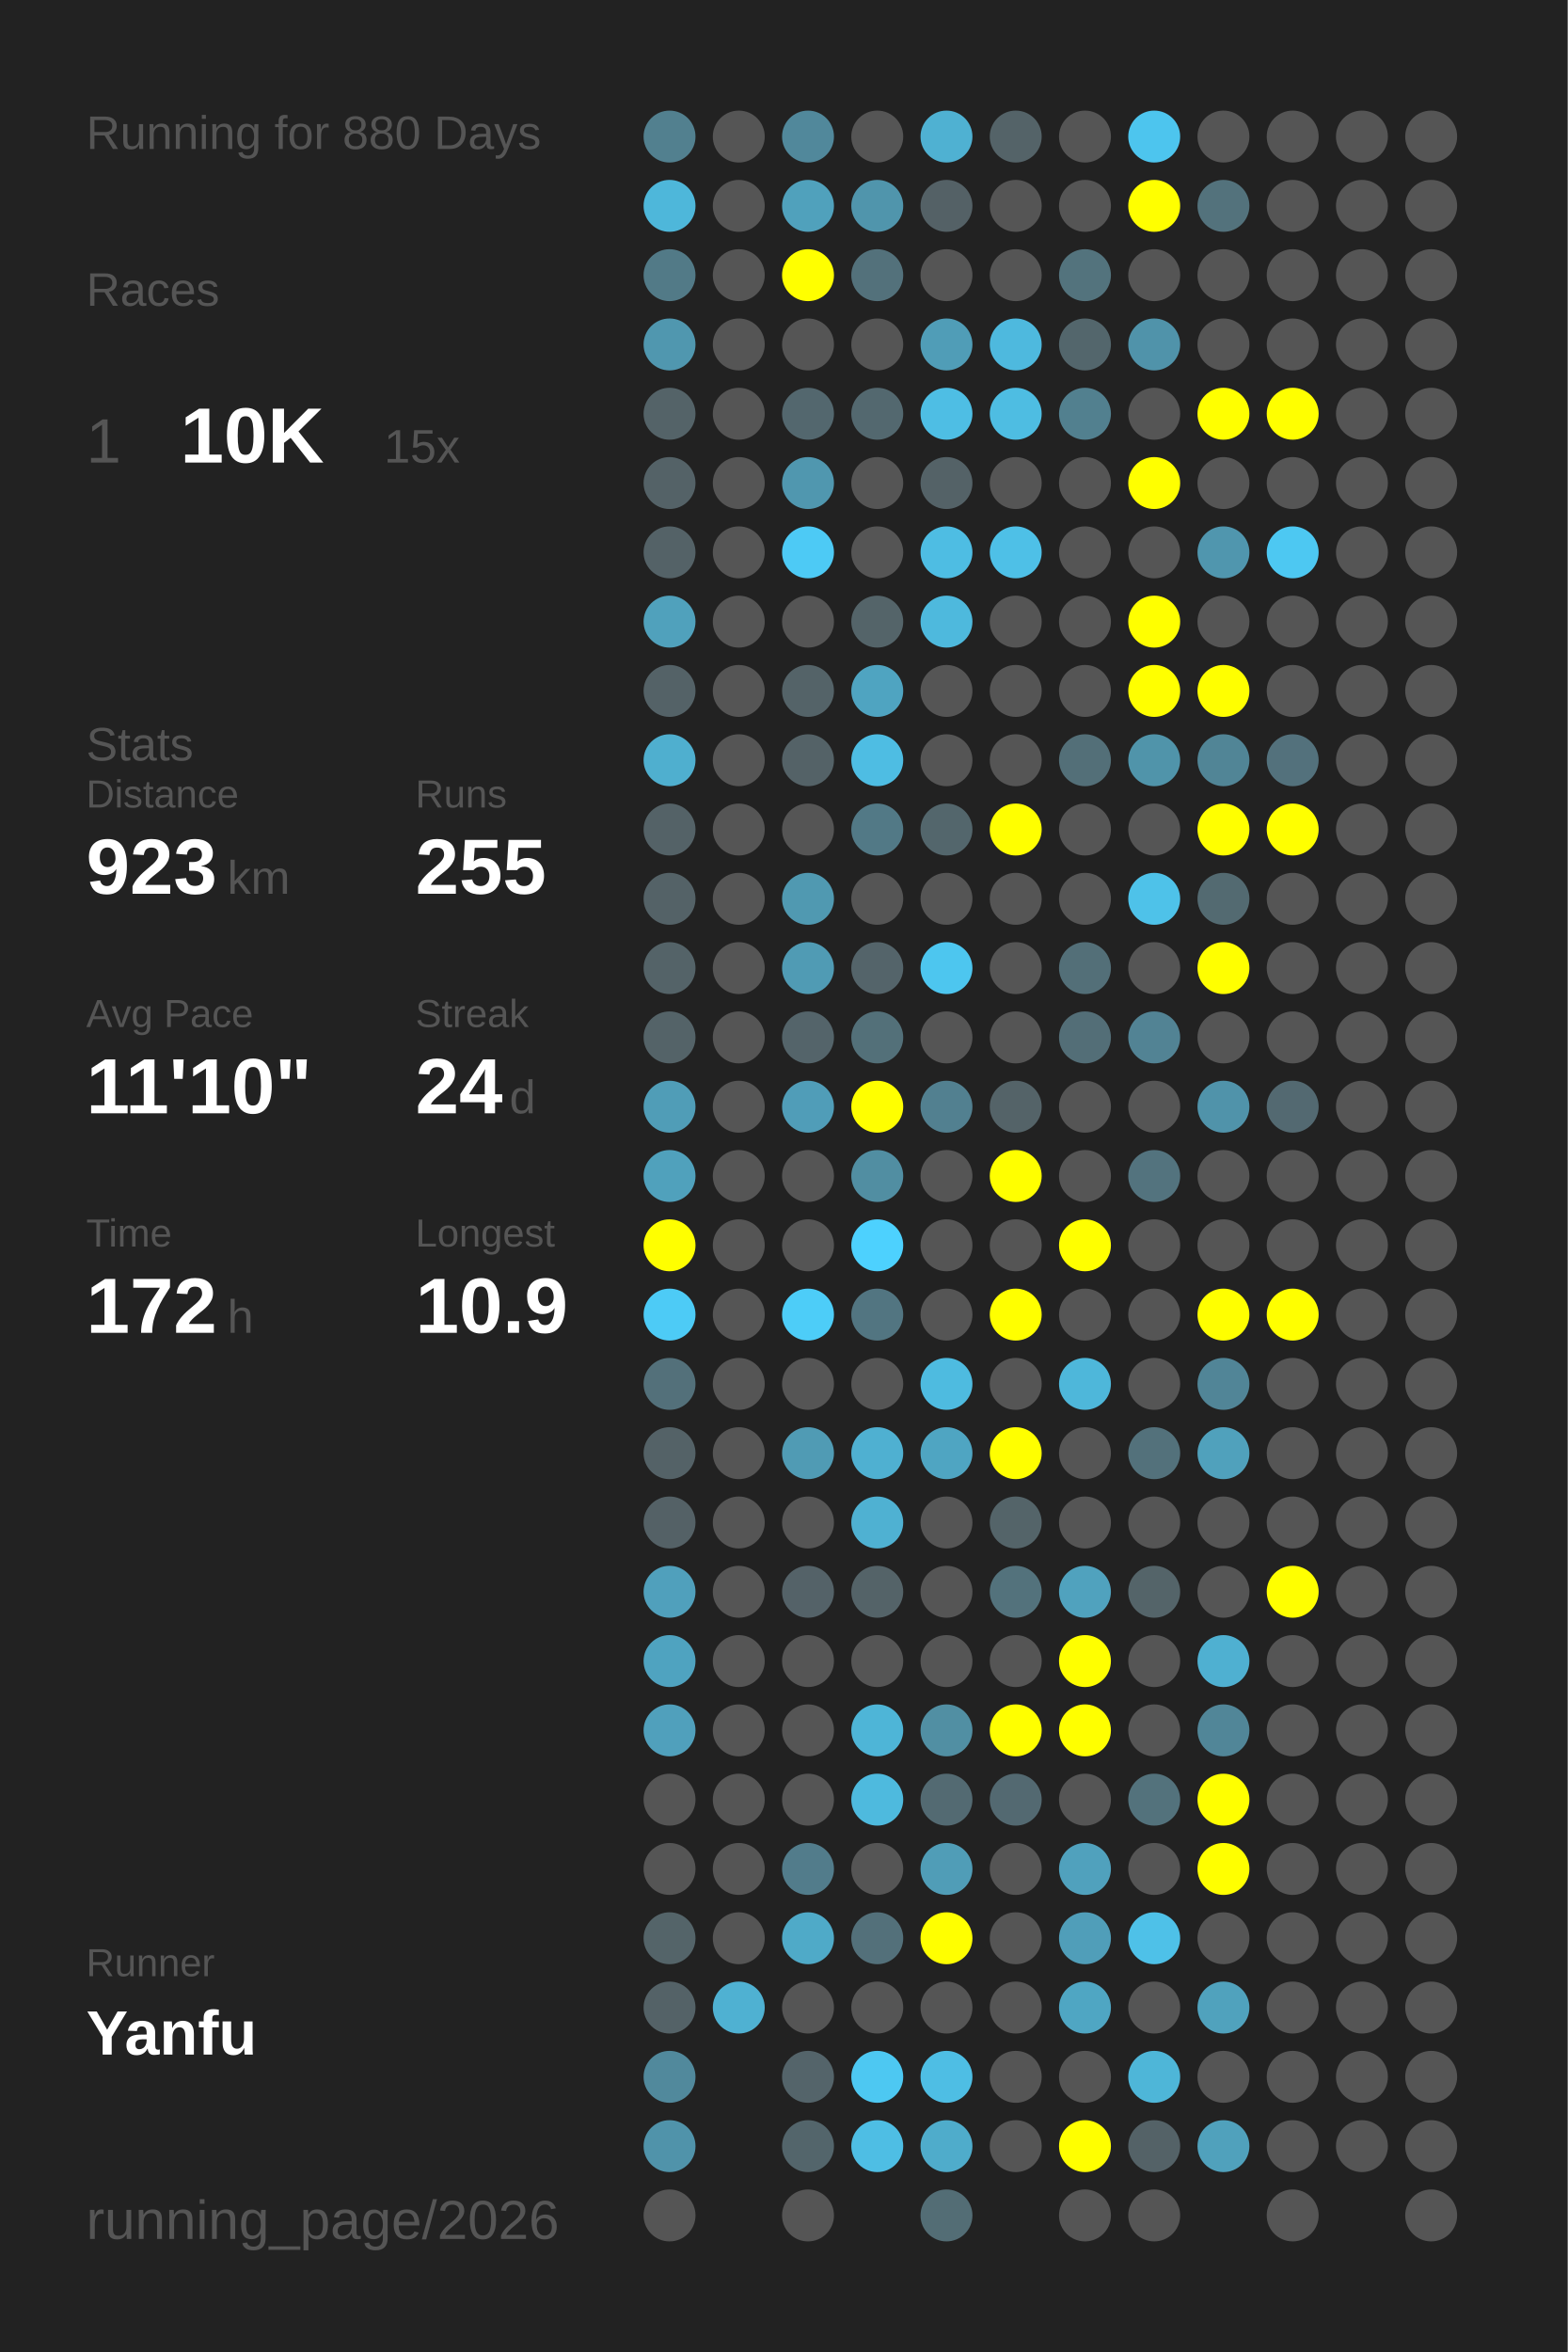
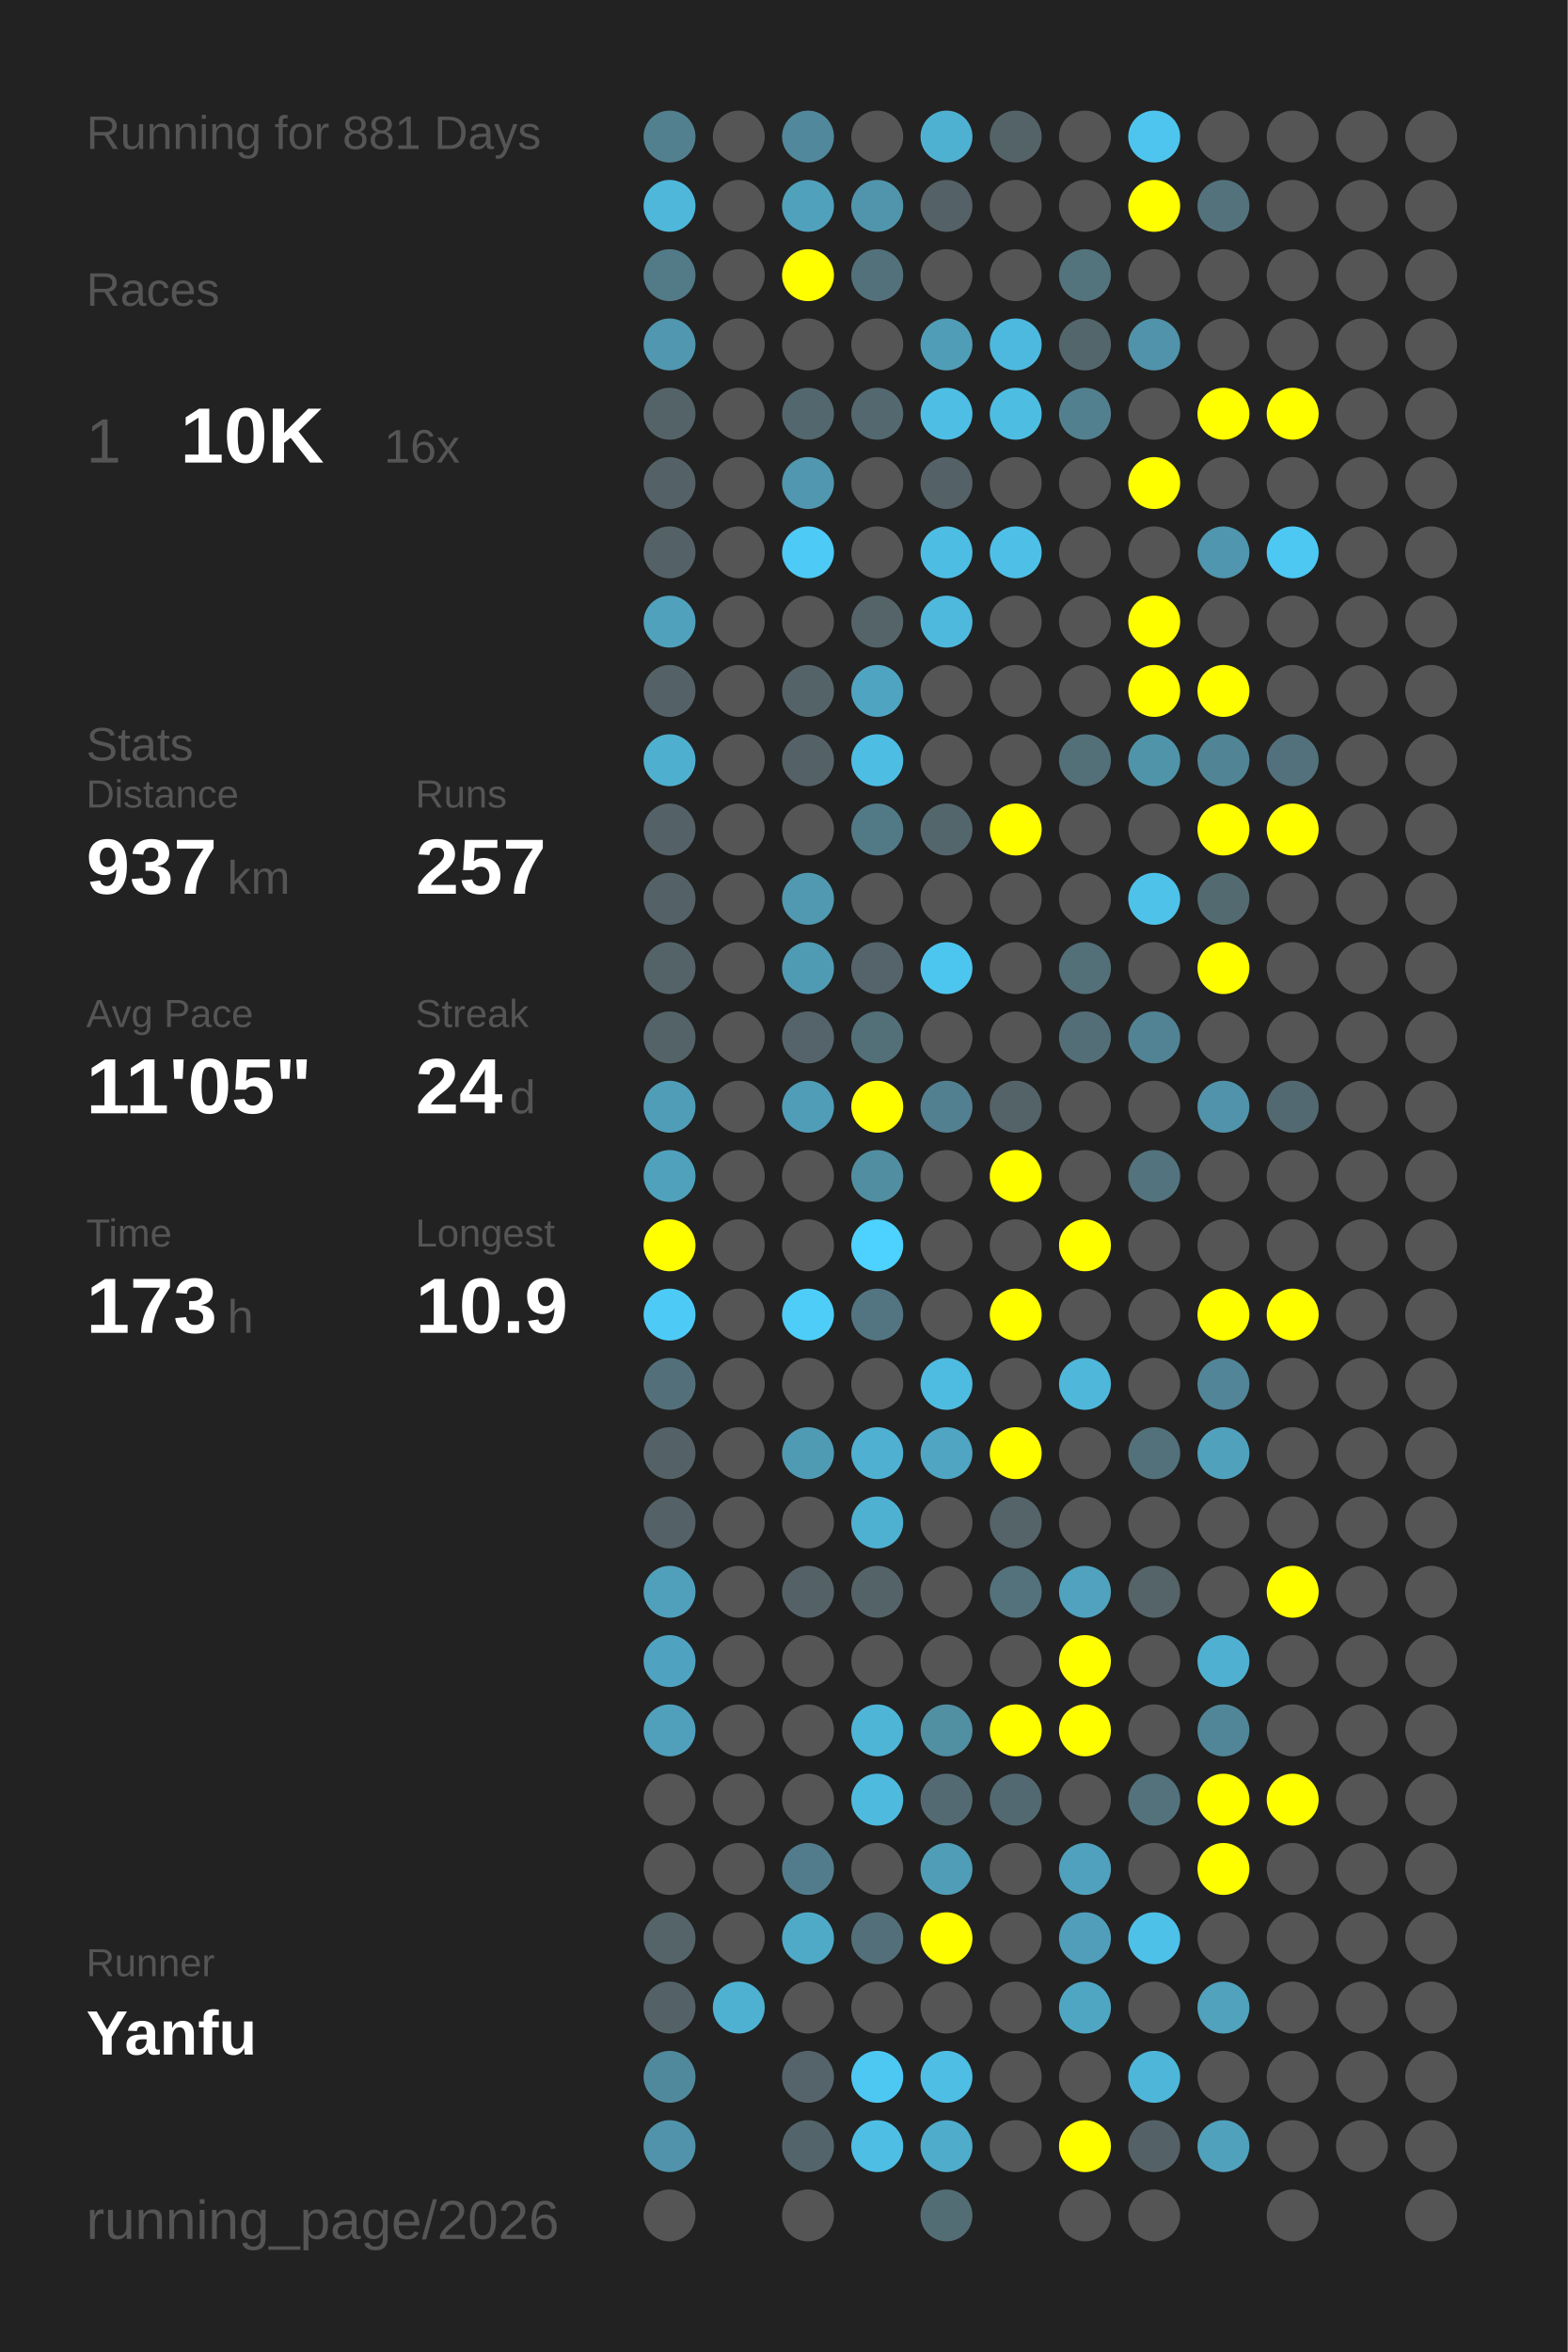
<svg xmlns="http://www.w3.org/2000/svg" baseProfile="full" height="300mm" version="1.1" viewBox="0,0,200,300" width="200mm">
  <defs />
  <rect fill="#222222" height="300" width="200" x="0" y="0" />
-   <text fill="#555555" style="font-size:6px; font-family:Arial;" x="11" y="19">Running for 880 Days</text>
+   <text fill="#555555" style="font-size:6px; font-family:Arial;" x="11" y="19">Running for 881 Days</text>
  <text fill="#555555" style="font-size:6px; font-family:Arial;" x="11" y="39">Races</text>
  <text fill="#555555" style="font-size:8px; font-family:Arial;" x="11" y="59">1</text>
  <text fill="#FFFFFF" style="font-size:10px; font-family:Arial; font-weight:bold;" x="23" y="59">10K</text>
-   <text fill="#555555" style="font-size:6px; font-family:Arial;" x="49" y="59">15x</text>
+   <text fill="#555555" style="font-size:6px; font-family:Arial;" x="49" y="59">16x</text>
  <text fill="#555555" style="font-size:6px; font-family:Arial;" x="11" y="97">Stats</text>
  <text fill="#555555" style="font-size:5px; font-family:Arial;" x="11" y="103">Distance</text>
-   <text fill="#FFFFFF" style="font-size:10px; font-family:Arial; font-weight:bold;" x="11" y="114">923</text>
+   <text fill="#FFFFFF" style="font-size:10px; font-family:Arial; font-weight:bold;" x="11" y="114">937</text>
  <text fill="#555555" style="font-size:6px; font-family:Arial;" x="29" y="114">km</text>
  <text fill="#555555" style="font-size:5px; font-family:Arial;" x="53" y="103">Runs</text>
-   <text fill="#FFFFFF" style="font-size:10px; font-family:Arial; font-weight:bold;" x="53" y="114">255</text>
+   <text fill="#FFFFFF" style="font-size:10px; font-family:Arial; font-weight:bold;" x="53" y="114">257</text>
  <text fill="#555555" style="font-size:5px; font-family:Arial;" x="11" y="131">Avg Pace</text>
-   <text fill="#FFFFFF" style="font-size:10px; font-family:Arial; font-weight:bold;" x="11" y="142">11'10"</text>
+   <text fill="#FFFFFF" style="font-size:10px; font-family:Arial; font-weight:bold;" x="11" y="142">11'05"</text>
  <text fill="#555555" style="font-size:5px; font-family:Arial;" x="53" y="131">Streak</text>
  <text fill="#FFFFFF" style="font-size:10px; font-family:Arial; font-weight:bold;" x="53" y="142">24</text>
  <text fill="#555555" style="font-size:6px; font-family:Arial;" x="65" y="142">d</text>
  <text fill="#555555" style="font-size:5px; font-family:Arial;" x="11" y="159">Time</text>
-   <text fill="#FFFFFF" style="font-size:10px; font-family:Arial; font-weight:bold;" x="11" y="170">172</text>
+   <text fill="#FFFFFF" style="font-size:10px; font-family:Arial; font-weight:bold;" x="11" y="170">173</text>
  <text fill="#555555" style="font-size:6px; font-family:Arial;" x="29" y="170">h</text>
  <text fill="#555555" style="font-size:5px; font-family:Arial;" x="53" y="159">Longest</text>
  <text fill="#FFFFFF" style="font-size:10px; font-family:Arial; font-weight:bold;" x="53" y="170">10.9</text>
  <text fill="#555555" style="font-size:5px; font-family:Arial;" x="11" y="252.065">Runner</text>
  <text fill="#FFFFFF" style="font-size:8px; font-family:Arial; font-weight:bold;" x="11" y="262.065">Yanfu</text>
  <text fill="#555555" style="font-size:7px; font-family:Arial;" x="11" y="285.581">running_page/2026</text>
  <circle cx="85.417" cy="17.419" fill="#52808f" r="3.312" />
  <circle cx="85.417" cy="26.258" fill="#4eb7da" r="3.312" />
  <circle cx="85.417" cy="35.097" fill="#527a87" r="3.312" />
  <circle cx="85.417" cy="43.935" fill="#5097af" r="3.312" />
  <circle cx="85.417" cy="52.774" fill="#546368" r="3.312" />
  <circle cx="85.417" cy="61.613" fill="#546267" r="3.312" />
  <circle cx="85.417" cy="70.452" fill="#546267" r="3.312" />
  <circle cx="85.417" cy="79.29" fill="#50a1bc" r="3.312" />
  <circle cx="85.417" cy="88.129" fill="#546267" r="3.312" />
  <circle cx="85.417" cy="96.968" fill="#4fafcf" r="3.312" />
  <circle cx="85.417" cy="105.806" fill="#546267" r="3.312" />
  <circle cx="85.417" cy="114.645" fill="#546267" r="3.312" />
  <circle cx="85.417" cy="123.484" fill="#546368" r="3.312" />
  <circle cx="85.417" cy="132.323" fill="#546368" r="3.312" />
  <circle cx="85.417" cy="141.161" fill="#509db7" r="3.312" />
  <circle cx="85.417" cy="150" fill="#50a1bc" r="3.312" />
  <circle cx="85.417" cy="158.839" fill="#FFFF00" r="3.312" />
  <circle cx="85.417" cy="167.677" fill="#4dcbf6" r="3.312" />
  <circle cx="85.417" cy="176.516" fill="#53707a" r="3.312" />
  <circle cx="85.417" cy="185.355" fill="#546267" r="3.312" />
  <circle cx="85.417" cy="194.194" fill="#546166" r="3.312" />
  <circle cx="85.417" cy="203.032" fill="#50a0bc" r="3.312" />
  <circle cx="85.417" cy="211.871" fill="#4fa3c0" r="3.312" />
  <circle cx="85.417" cy="220.71" fill="#50a0bc" r="3.312" />
  <circle cx="85.417" cy="229.548" fill="#555555" r="3.312" />
  <circle cx="85.417" cy="238.387" fill="#555555" r="3.312" />
  <circle cx="85.417" cy="247.226" fill="#546469" r="3.312" />
  <circle cx="85.417" cy="256.065" fill="#546267" r="3.312" />
  <circle cx="85.417" cy="264.903" fill="#51899c" r="3.312" />
  <circle cx="85.417" cy="273.742" fill="#5093aa" r="3.312" />
  <circle cx="85.417" cy="282.581" fill="#555555" r="3.312" />
  <circle cx="94.25" cy="17.419" fill="#555555" r="3.312" />
  <circle cx="94.25" cy="26.258" fill="#555555" r="3.312" />
  <circle cx="94.25" cy="35.097" fill="#555555" r="3.312" />
  <circle cx="94.25" cy="43.935" fill="#555555" r="3.312" />
  <circle cx="94.25" cy="52.774" fill="#555555" r="3.312" />
  <circle cx="94.25" cy="61.613" fill="#555555" r="3.312" />
  <circle cx="94.25" cy="70.452" fill="#555555" r="3.312" />
  <circle cx="94.25" cy="79.29" fill="#555555" r="3.312" />
  <circle cx="94.25" cy="88.129" fill="#555555" r="3.312" />
  <circle cx="94.25" cy="96.968" fill="#555555" r="3.312" />
  <circle cx="94.25" cy="105.806" fill="#555555" r="3.312" />
  <circle cx="94.25" cy="114.645" fill="#555555" r="3.312" />
  <circle cx="94.25" cy="123.484" fill="#555555" r="3.312" />
  <circle cx="94.25" cy="132.323" fill="#555555" r="3.312" />
  <circle cx="94.25" cy="141.161" fill="#555555" r="3.312" />
  <circle cx="94.25" cy="150" fill="#555555" r="3.312" />
  <circle cx="94.25" cy="158.839" fill="#555555" r="3.312" />
  <circle cx="94.25" cy="167.677" fill="#555555" r="3.312" />
  <circle cx="94.25" cy="176.516" fill="#555555" r="3.312" />
  <circle cx="94.25" cy="185.355" fill="#555555" r="3.312" />
  <circle cx="94.25" cy="194.194" fill="#555555" r="3.312" />
  <circle cx="94.25" cy="203.032" fill="#555555" r="3.312" />
  <circle cx="94.25" cy="211.871" fill="#555555" r="3.312" />
  <circle cx="94.25" cy="220.71" fill="#555555" r="3.312" />
  <circle cx="94.25" cy="229.548" fill="#555555" r="3.312" />
  <circle cx="94.25" cy="238.387" fill="#555555" r="3.312" />
  <circle cx="94.25" cy="247.226" fill="#555555" r="3.312" />
  <circle cx="94.25" cy="256.065" fill="#4fb1d2" r="3.312" />
  <circle cx="103.083" cy="17.419" fill="#51889b" r="3.312" />
  <circle cx="103.083" cy="26.258" fill="#50a1bc" r="3.312" />
  <circle cx="103.083" cy="35.097" fill="#FFFF00" r="3.312" />
  <circle cx="103.083" cy="43.935" fill="#555555" r="3.312" />
  <circle cx="103.083" cy="52.774" fill="#53676e" r="3.312" />
  <circle cx="103.083" cy="61.613" fill="#5097af" r="3.312" />
  <circle cx="103.083" cy="70.452" fill="#4dcaf5" r="3.312" />
  <circle cx="103.083" cy="79.29" fill="#555555" r="3.312" />
  <circle cx="103.083" cy="88.129" fill="#546368" r="3.312" />
  <circle cx="103.083" cy="96.968" fill="#546267" r="3.312" />
  <circle cx="103.083" cy="105.806" fill="#555555" r="3.312" />
  <circle cx="103.083" cy="114.645" fill="#5099b1" r="3.312" />
  <circle cx="103.083" cy="123.484" fill="#509bb4" r="3.312" />
  <circle cx="103.083" cy="132.323" fill="#54646a" r="3.312" />
  <circle cx="103.083" cy="141.161" fill="#509db8" r="3.312" />
  <circle cx="103.083" cy="150" fill="#555555" r="3.312" />
  <circle cx="103.083" cy="158.839" fill="#555555" r="3.312" />
  <circle cx="103.083" cy="167.677" fill="#4dcdf8" r="3.312" />
  <circle cx="103.083" cy="176.516" fill="#555555" r="3.312" />
  <circle cx="103.083" cy="185.355" fill="#509bb4" r="3.312" />
  <circle cx="103.083" cy="194.194" fill="#555555" r="3.312" />
  <circle cx="103.083" cy="203.032" fill="#546268" r="3.312" />
  <circle cx="103.083" cy="211.871" fill="#555555" r="3.312" />
  <circle cx="103.083" cy="220.71" fill="#555555" r="3.312" />
  <circle cx="103.083" cy="229.548" fill="#555555" r="3.312" />
  <circle cx="103.083" cy="238.387" fill="#527c8b" r="3.312" />
  <circle cx="103.083" cy="247.226" fill="#4faac8" r="3.312" />
  <circle cx="103.083" cy="256.065" fill="#555555" r="3.312" />
  <circle cx="103.083" cy="264.903" fill="#54646a" r="3.312" />
  <circle cx="103.083" cy="273.742" fill="#53656b" r="3.312" />
  <circle cx="103.083" cy="282.581" fill="#555555" r="3.312" />
  <circle cx="111.917" cy="17.419" fill="#555555" r="3.312" />
  <circle cx="111.917" cy="26.258" fill="#5095ac" r="3.312" />
  <circle cx="111.917" cy="35.097" fill="#53717b" r="3.312" />
  <circle cx="111.917" cy="43.935" fill="#555555" r="3.312" />
  <circle cx="111.917" cy="52.774" fill="#53686f" r="3.312" />
  <circle cx="111.917" cy="61.613" fill="#555555" r="3.312" />
  <circle cx="111.917" cy="70.452" fill="#555555" r="3.312" />
  <circle cx="111.917" cy="79.29" fill="#546469" r="3.312" />
  <circle cx="111.917" cy="88.129" fill="#4fa4c1" r="3.312" />
  <circle cx="111.917" cy="96.968" fill="#4ebde3" r="3.312" />
  <circle cx="111.917" cy="105.806" fill="#527986" r="3.312" />
  <circle cx="111.917" cy="114.645" fill="#555555" r="3.312" />
  <circle cx="111.917" cy="123.484" fill="#54646a" r="3.312" />
  <circle cx="111.917" cy="132.323" fill="#537079" r="3.312" />
  <circle cx="111.917" cy="141.161" fill="#FFFF00" r="3.312" />
  <circle cx="111.917" cy="150" fill="#518ea2" r="3.312" />
  <circle cx="111.917" cy="158.839" fill="#4dd1fe" r="3.312" />
  <circle cx="111.917" cy="167.677" fill="#527581" r="3.312" />
  <circle cx="111.917" cy="176.516" fill="#555555" r="3.312" />
  <circle cx="111.917" cy="185.355" fill="#4fb0d1" r="3.312" />
  <circle cx="111.917" cy="194.194" fill="#4fb1d2" r="3.312" />
  <circle cx="111.917" cy="203.032" fill="#546368" r="3.312" />
  <circle cx="111.917" cy="211.871" fill="#555555" r="3.312" />
  <circle cx="111.917" cy="220.71" fill="#4eb5d7" r="3.312" />
  <circle cx="111.917" cy="229.548" fill="#4ebade" r="3.312" />
  <circle cx="111.917" cy="238.387" fill="#555555" r="3.312" />
  <circle cx="111.917" cy="247.226" fill="#53707a" r="3.312" />
  <circle cx="111.917" cy="256.065" fill="#555555" r="3.312" />
  <circle cx="111.917" cy="264.903" fill="#4dc8f2" r="3.312" />
  <circle cx="111.917" cy="273.742" fill="#4ebee4" r="3.312" />
  <circle cx="120.75" cy="17.419" fill="#4fb1d2" r="3.312" />
  <circle cx="120.75" cy="26.258" fill="#546166" r="3.312" />
  <circle cx="120.75" cy="35.097" fill="#555555" r="3.312" />
  <circle cx="120.75" cy="43.935" fill="#509db7" r="3.312" />
  <circle cx="120.75" cy="52.774" fill="#4ebee4" r="3.312" />
  <circle cx="120.75" cy="61.613" fill="#546267" r="3.312" />
  <circle cx="120.75" cy="70.452" fill="#4ebde3" r="3.312" />
  <circle cx="120.75" cy="79.29" fill="#4eb9dd" r="3.312" />
  <circle cx="120.75" cy="88.129" fill="#555555" r="3.312" />
  <circle cx="120.75" cy="96.968" fill="#555555" r="3.312" />
  <circle cx="120.75" cy="105.806" fill="#53666c" r="3.312" />
  <circle cx="120.75" cy="114.645" fill="#555555" r="3.312" />
  <circle cx="120.75" cy="123.484" fill="#4dc6ef" r="3.312" />
  <circle cx="120.75" cy="132.323" fill="#555555" r="3.312" />
  <circle cx="120.75" cy="141.161" fill="#528090" r="3.312" />
  <circle cx="120.75" cy="150" fill="#555555" r="3.312" />
  <circle cx="120.75" cy="158.839" fill="#555555" r="3.312" />
  <circle cx="120.75" cy="167.677" fill="#555555" r="3.312" />
  <circle cx="120.75" cy="176.516" fill="#4ebbe0" r="3.312" />
  <circle cx="120.75" cy="185.355" fill="#4fa5c2" r="3.312" />
  <circle cx="120.75" cy="194.194" fill="#555555" r="3.312" />
  <circle cx="120.75" cy="203.032" fill="#555555" r="3.312" />
  <circle cx="120.75" cy="211.871" fill="#555555" r="3.312" />
  <circle cx="120.75" cy="220.71" fill="#518fa3" r="3.312" />
  <circle cx="120.75" cy="229.548" fill="#536a72" r="3.312" />
  <circle cx="120.75" cy="238.387" fill="#509db7" r="3.312" />
  <circle cx="120.75" cy="247.226" fill="#FFFF00" r="3.312" />
  <circle cx="120.75" cy="256.065" fill="#555555" r="3.312" />
  <circle cx="120.75" cy="264.903" fill="#4ebee4" r="3.312" />
  <circle cx="120.75" cy="273.742" fill="#4faccb" r="3.312" />
  <circle cx="120.75" cy="282.581" fill="#536d75" r="3.312" />
  <circle cx="129.583" cy="17.419" fill="#546368" r="3.312" />
  <circle cx="129.583" cy="26.258" fill="#555555" r="3.312" />
  <circle cx="129.583" cy="35.097" fill="#555555" r="3.312" />
  <circle cx="129.583" cy="43.935" fill="#4eb9de" r="3.312" />
  <circle cx="129.583" cy="52.774" fill="#4ebde2" r="3.312" />
  <circle cx="129.583" cy="61.613" fill="#555555" r="3.312" />
  <circle cx="129.583" cy="70.452" fill="#4ec0e7" r="3.312" />
  <circle cx="129.583" cy="79.29" fill="#555555" r="3.312" />
  <circle cx="129.583" cy="88.129" fill="#555555" r="3.312" />
  <circle cx="129.583" cy="96.968" fill="#555555" r="3.312" />
  <circle cx="129.583" cy="105.806" fill="#FFFF00" r="3.312" />
  <circle cx="129.583" cy="114.645" fill="#555555" r="3.312" />
  <circle cx="129.583" cy="123.484" fill="#555555" r="3.312" />
  <circle cx="129.583" cy="132.323" fill="#555555" r="3.312" />
  <circle cx="129.583" cy="141.161" fill="#546368" r="3.312" />
  <circle cx="129.583" cy="150" fill="#FFFF00" r="3.312" />
  <circle cx="129.583" cy="158.839" fill="#555555" r="3.312" />
  <circle cx="129.583" cy="167.677" fill="#FFFF00" r="3.312" />
  <circle cx="129.583" cy="176.516" fill="#555555" r="3.312" />
  <circle cx="129.583" cy="185.355" fill="#FFFF00" r="3.312" />
  <circle cx="129.583" cy="194.194" fill="#546469" r="3.312" />
  <circle cx="129.583" cy="203.032" fill="#53727c" r="3.312" />
  <circle cx="129.583" cy="211.871" fill="#555555" r="3.312" />
  <circle cx="129.583" cy="220.71" fill="#FFFF00" r="3.312" />
  <circle cx="129.583" cy="229.548" fill="#536971" r="3.312" />
  <circle cx="129.583" cy="238.387" fill="#555555" r="3.312" />
  <circle cx="129.583" cy="247.226" fill="#555555" r="3.312" />
  <circle cx="129.583" cy="256.065" fill="#555555" r="3.312" />
  <circle cx="129.583" cy="264.903" fill="#555555" r="3.312" />
  <circle cx="129.583" cy="273.742" fill="#555555" r="3.312" />
  <circle cx="138.417" cy="17.419" fill="#555555" r="3.312" />
  <circle cx="138.417" cy="26.258" fill="#555555" r="3.312" />
  <circle cx="138.417" cy="35.097" fill="#53737d" r="3.312" />
  <circle cx="138.417" cy="43.935" fill="#53666c" r="3.312" />
  <circle cx="138.417" cy="52.774" fill="#52808f" r="3.312" />
  <circle cx="138.417" cy="61.613" fill="#555555" r="3.312" />
  <circle cx="138.417" cy="70.452" fill="#555555" r="3.312" />
  <circle cx="138.417" cy="79.29" fill="#555555" r="3.312" />
  <circle cx="138.417" cy="88.129" fill="#555555" r="3.312" />
  <circle cx="138.417" cy="96.968" fill="#536f78" r="3.312" />
  <circle cx="138.417" cy="105.806" fill="#555555" r="3.312" />
  <circle cx="138.417" cy="114.645" fill="#555555" r="3.312" />
  <circle cx="138.417" cy="123.484" fill="#536f78" r="3.312" />
  <circle cx="138.417" cy="132.323" fill="#536e77" r="3.312" />
  <circle cx="138.417" cy="141.161" fill="#555555" r="3.312" />
  <circle cx="138.417" cy="150" fill="#555555" r="3.312" />
  <circle cx="138.417" cy="158.839" fill="#FFFF00" r="3.312" />
  <circle cx="138.417" cy="167.677" fill="#555555" r="3.312" />
  <circle cx="138.417" cy="176.516" fill="#4eb7da" r="3.312" />
  <circle cx="138.417" cy="185.355" fill="#555555" r="3.312" />
  <circle cx="138.417" cy="194.194" fill="#555555" r="3.312" />
  <circle cx="138.417" cy="203.032" fill="#50a2be" r="3.312" />
  <circle cx="138.417" cy="211.871" fill="#FFFF00" r="3.312" />
  <circle cx="138.417" cy="220.71" fill="#FFFF00" r="3.312" />
  <circle cx="138.417" cy="229.548" fill="#555555" r="3.312" />
  <circle cx="138.417" cy="238.387" fill="#50a1bd" r="3.312" />
  <circle cx="138.417" cy="247.226" fill="#509eb9" r="3.312" />
  <circle cx="138.417" cy="256.065" fill="#4fa6c3" r="3.312" />
  <circle cx="138.417" cy="264.903" fill="#555555" r="3.312" />
  <circle cx="138.417" cy="273.742" fill="#FFFF00" r="3.312" />
  <circle cx="138.417" cy="282.581" fill="#555555" r="3.312" />
  <circle cx="147.25" cy="17.419" fill="#4dc5ee" r="3.312" />
  <circle cx="147.25" cy="26.258" fill="#FFFF00" r="3.312" />
  <circle cx="147.25" cy="35.097" fill="#555555" r="3.312" />
  <circle cx="147.25" cy="43.935" fill="#5093aa" r="3.312" />
  <circle cx="147.25" cy="52.774" fill="#555555" r="3.312" />
  <circle cx="147.25" cy="61.613" fill="#FFFF00" r="3.312" />
  <circle cx="147.25" cy="70.452" fill="#555555" r="3.312" />
  <circle cx="147.25" cy="79.29" fill="#FFFF00" r="3.312" />
  <circle cx="147.25" cy="88.129" fill="#FFFF00" r="3.312" />
  <circle cx="147.25" cy="96.968" fill="#5094aa" r="3.312" />
  <circle cx="147.25" cy="105.806" fill="#555555" r="3.312" />
  <circle cx="147.25" cy="114.645" fill="#4ec2e9" r="3.312" />
  <circle cx="147.25" cy="123.484" fill="#555555" r="3.312" />
  <circle cx="147.25" cy="132.323" fill="#528394" r="3.312" />
  <circle cx="147.25" cy="141.161" fill="#555555" r="3.312" />
  <circle cx="147.25" cy="150" fill="#53737e" r="3.312" />
  <circle cx="147.25" cy="158.839" fill="#555555" r="3.312" />
  <circle cx="147.25" cy="167.677" fill="#555555" r="3.312" />
  <circle cx="147.25" cy="176.516" fill="#555555" r="3.312" />
  <circle cx="147.25" cy="185.355" fill="#53717b" r="3.312" />
  <circle cx="147.25" cy="194.194" fill="#555555" r="3.312" />
  <circle cx="147.25" cy="203.032" fill="#546469" r="3.312" />
  <circle cx="147.25" cy="211.871" fill="#555555" r="3.312" />
  <circle cx="147.25" cy="220.71" fill="#555555" r="3.312" />
  <circle cx="147.25" cy="229.548" fill="#53727c" r="3.312" />
  <circle cx="147.25" cy="238.387" fill="#555555" r="3.312" />
  <circle cx="147.25" cy="247.226" fill="#4ec1e8" r="3.312" />
  <circle cx="147.25" cy="256.065" fill="#555555" r="3.312" />
  <circle cx="147.25" cy="264.903" fill="#4eb6d8" r="3.312" />
  <circle cx="147.25" cy="273.742" fill="#546267" r="3.312" />
  <circle cx="147.25" cy="282.581" fill="#555555" r="3.312" />
  <circle cx="156.083" cy="17.419" fill="#555555" r="3.312" />
  <circle cx="156.083" cy="26.258" fill="#53727c" r="3.312" />
  <circle cx="156.083" cy="35.097" fill="#555555" r="3.312" />
  <circle cx="156.083" cy="43.935" fill="#555555" r="3.312" />
  <circle cx="156.083" cy="52.774" fill="#FFFF00" r="3.312" />
  <circle cx="156.083" cy="61.613" fill="#555555" r="3.312" />
  <circle cx="156.083" cy="70.452" fill="#5096ae" r="3.312" />
  <circle cx="156.083" cy="79.29" fill="#555555" r="3.312" />
  <circle cx="156.083" cy="88.129" fill="#FFFF00" r="3.312" />
  <circle cx="156.083" cy="96.968" fill="#518596" r="3.312" />
  <circle cx="156.083" cy="105.806" fill="#FFFF00" r="3.312" />
  <circle cx="156.083" cy="114.645" fill="#536a71" r="3.312" />
  <circle cx="156.083" cy="123.484" fill="#FFFF00" r="3.312" />
  <circle cx="156.083" cy="132.323" fill="#555555" r="3.312" />
  <circle cx="156.083" cy="141.161" fill="#5093aa" r="3.312" />
  <circle cx="156.083" cy="150" fill="#555555" r="3.312" />
  <circle cx="156.083" cy="158.839" fill="#555555" r="3.312" />
  <circle cx="156.083" cy="167.677" fill="#FFFF00" r="3.312" />
  <circle cx="156.083" cy="176.516" fill="#518597" r="3.312" />
  <circle cx="156.083" cy="185.355" fill="#50a1bc" r="3.312" />
  <circle cx="156.083" cy="194.194" fill="#555555" r="3.312" />
  <circle cx="156.083" cy="203.032" fill="#555555" r="3.312" />
  <circle cx="156.083" cy="211.871" fill="#4fb0d1" r="3.312" />
  <circle cx="156.083" cy="220.71" fill="#518698" r="3.312" />
  <circle cx="156.083" cy="229.548" fill="#FFFF00" r="3.312" />
  <circle cx="156.083" cy="238.387" fill="#FFFF00" r="3.312" />
  <circle cx="156.083" cy="247.226" fill="#555555" r="3.312" />
  <circle cx="156.083" cy="256.065" fill="#50a2bd" r="3.312" />
  <circle cx="156.083" cy="264.903" fill="#555555" r="3.312" />
  <circle cx="156.083" cy="273.742" fill="#50a1bc" r="3.312" />
  <circle cx="164.917" cy="17.419" fill="#555555" r="3.312" />
  <circle cx="164.917" cy="26.258" fill="#555555" r="3.312" />
  <circle cx="164.917" cy="35.097" fill="#555555" r="3.312" />
  <circle cx="164.917" cy="43.935" fill="#555555" r="3.312" />
  <circle cx="164.917" cy="52.774" fill="#FFFF00" r="3.312" />
  <circle cx="164.917" cy="61.613" fill="#555555" r="3.312" />
  <circle cx="164.917" cy="70.452" fill="#4dc8f2" r="3.312" />
  <circle cx="164.917" cy="79.29" fill="#555555" r="3.312" />
  <circle cx="164.917" cy="88.129" fill="#555555" r="3.312" />
  <circle cx="164.917" cy="96.968" fill="#53717c" r="3.312" />
  <circle cx="164.917" cy="105.806" fill="#FFFF00" r="3.312" />
  <circle cx="164.917" cy="114.645" fill="#555555" r="3.312" />
  <circle cx="164.917" cy="123.484" fill="#555555" r="3.312" />
  <circle cx="164.917" cy="132.323" fill="#555555" r="3.312" />
  <circle cx="164.917" cy="141.161" fill="#536971" r="3.312" />
  <circle cx="164.917" cy="150" fill="#555555" r="3.312" />
  <circle cx="164.917" cy="158.839" fill="#555555" r="3.312" />
  <circle cx="164.917" cy="167.677" fill="#FFFF00" r="3.312" />
  <circle cx="164.917" cy="176.516" fill="#555555" r="3.312" />
  <circle cx="164.917" cy="185.355" fill="#555555" r="3.312" />
  <circle cx="164.917" cy="194.194" fill="#555555" r="3.312" />
  <circle cx="164.917" cy="203.032" fill="#FFFF00" r="3.312" />
  <circle cx="164.917" cy="211.871" fill="#555555" r="3.312" />
  <circle cx="164.917" cy="220.71" fill="#555555" r="3.312" />
-   <circle cx="164.917" cy="229.548" fill="#555555" r="3.312" />
+   <circle cx="164.917" cy="229.548" fill="#FFFF00" r="3.312" />
  <circle cx="164.917" cy="238.387" fill="#555555" r="3.312" />
  <circle cx="164.917" cy="247.226" fill="#555555" r="3.312" />
  <circle cx="164.917" cy="256.065" fill="#555555" r="3.312" />
  <circle cx="164.917" cy="264.903" fill="#555555" r="3.312" />
  <circle cx="164.917" cy="273.742" fill="#555555" r="3.312" />
  <circle cx="164.917" cy="282.581" fill="#555555" r="3.312" />
  <circle cx="173.75" cy="17.419" fill="#555555" r="3.312" />
  <circle cx="173.75" cy="26.258" fill="#555555" r="3.312" />
  <circle cx="173.75" cy="35.097" fill="#555555" r="3.312" />
  <circle cx="173.75" cy="43.935" fill="#555555" r="3.312" />
  <circle cx="173.75" cy="52.774" fill="#555555" r="3.312" />
  <circle cx="173.75" cy="61.613" fill="#555555" r="3.312" />
  <circle cx="173.75" cy="70.452" fill="#555555" r="3.312" />
  <circle cx="173.75" cy="79.29" fill="#555555" r="3.312" />
  <circle cx="173.75" cy="88.129" fill="#555555" r="3.312" />
  <circle cx="173.75" cy="96.968" fill="#555555" r="3.312" />
  <circle cx="173.75" cy="105.806" fill="#555555" r="3.312" />
  <circle cx="173.75" cy="114.645" fill="#555555" r="3.312" />
  <circle cx="173.75" cy="123.484" fill="#555555" r="3.312" />
  <circle cx="173.75" cy="132.323" fill="#555555" r="3.312" />
  <circle cx="173.75" cy="141.161" fill="#555555" r="3.312" />
  <circle cx="173.75" cy="150" fill="#555555" r="3.312" />
  <circle cx="173.75" cy="158.839" fill="#555555" r="3.312" />
  <circle cx="173.75" cy="167.677" fill="#555555" r="3.312" />
  <circle cx="173.75" cy="176.516" fill="#555555" r="3.312" />
  <circle cx="173.75" cy="185.355" fill="#555555" r="3.312" />
  <circle cx="173.75" cy="194.194" fill="#555555" r="3.312" />
  <circle cx="173.75" cy="203.032" fill="#555555" r="3.312" />
  <circle cx="173.75" cy="211.871" fill="#555555" r="3.312" />
  <circle cx="173.75" cy="220.71" fill="#555555" r="3.312" />
  <circle cx="173.75" cy="229.548" fill="#555555" r="3.312" />
  <circle cx="173.75" cy="238.387" fill="#555555" r="3.312" />
  <circle cx="173.75" cy="247.226" fill="#555555" r="3.312" />
  <circle cx="173.75" cy="256.065" fill="#555555" r="3.312" />
  <circle cx="173.75" cy="264.903" fill="#555555" r="3.312" />
  <circle cx="173.75" cy="273.742" fill="#555555" r="3.312" />
  <circle cx="182.583" cy="17.419" fill="#555555" r="3.312" />
  <circle cx="182.583" cy="26.258" fill="#555555" r="3.312" />
  <circle cx="182.583" cy="35.097" fill="#555555" r="3.312" />
  <circle cx="182.583" cy="43.935" fill="#555555" r="3.312" />
  <circle cx="182.583" cy="52.774" fill="#555555" r="3.312" />
  <circle cx="182.583" cy="61.613" fill="#555555" r="3.312" />
  <circle cx="182.583" cy="70.452" fill="#555555" r="3.312" />
  <circle cx="182.583" cy="79.29" fill="#555555" r="3.312" />
  <circle cx="182.583" cy="88.129" fill="#555555" r="3.312" />
  <circle cx="182.583" cy="96.968" fill="#555555" r="3.312" />
  <circle cx="182.583" cy="105.806" fill="#555555" r="3.312" />
  <circle cx="182.583" cy="114.645" fill="#555555" r="3.312" />
  <circle cx="182.583" cy="123.484" fill="#555555" r="3.312" />
  <circle cx="182.583" cy="132.323" fill="#555555" r="3.312" />
  <circle cx="182.583" cy="141.161" fill="#555555" r="3.312" />
  <circle cx="182.583" cy="150" fill="#555555" r="3.312" />
  <circle cx="182.583" cy="158.839" fill="#555555" r="3.312" />
  <circle cx="182.583" cy="167.677" fill="#555555" r="3.312" />
  <circle cx="182.583" cy="176.516" fill="#555555" r="3.312" />
  <circle cx="182.583" cy="185.355" fill="#555555" r="3.312" />
  <circle cx="182.583" cy="194.194" fill="#555555" r="3.312" />
  <circle cx="182.583" cy="203.032" fill="#555555" r="3.312" />
  <circle cx="182.583" cy="211.871" fill="#555555" r="3.312" />
  <circle cx="182.583" cy="220.71" fill="#555555" r="3.312" />
  <circle cx="182.583" cy="229.548" fill="#555555" r="3.312" />
  <circle cx="182.583" cy="238.387" fill="#555555" r="3.312" />
  <circle cx="182.583" cy="247.226" fill="#555555" r="3.312" />
  <circle cx="182.583" cy="256.065" fill="#555555" r="3.312" />
  <circle cx="182.583" cy="264.903" fill="#555555" r="3.312" />
  <circle cx="182.583" cy="273.742" fill="#555555" r="3.312" />
  <circle cx="182.583" cy="282.581" fill="#555555" r="3.312" />
</svg>
